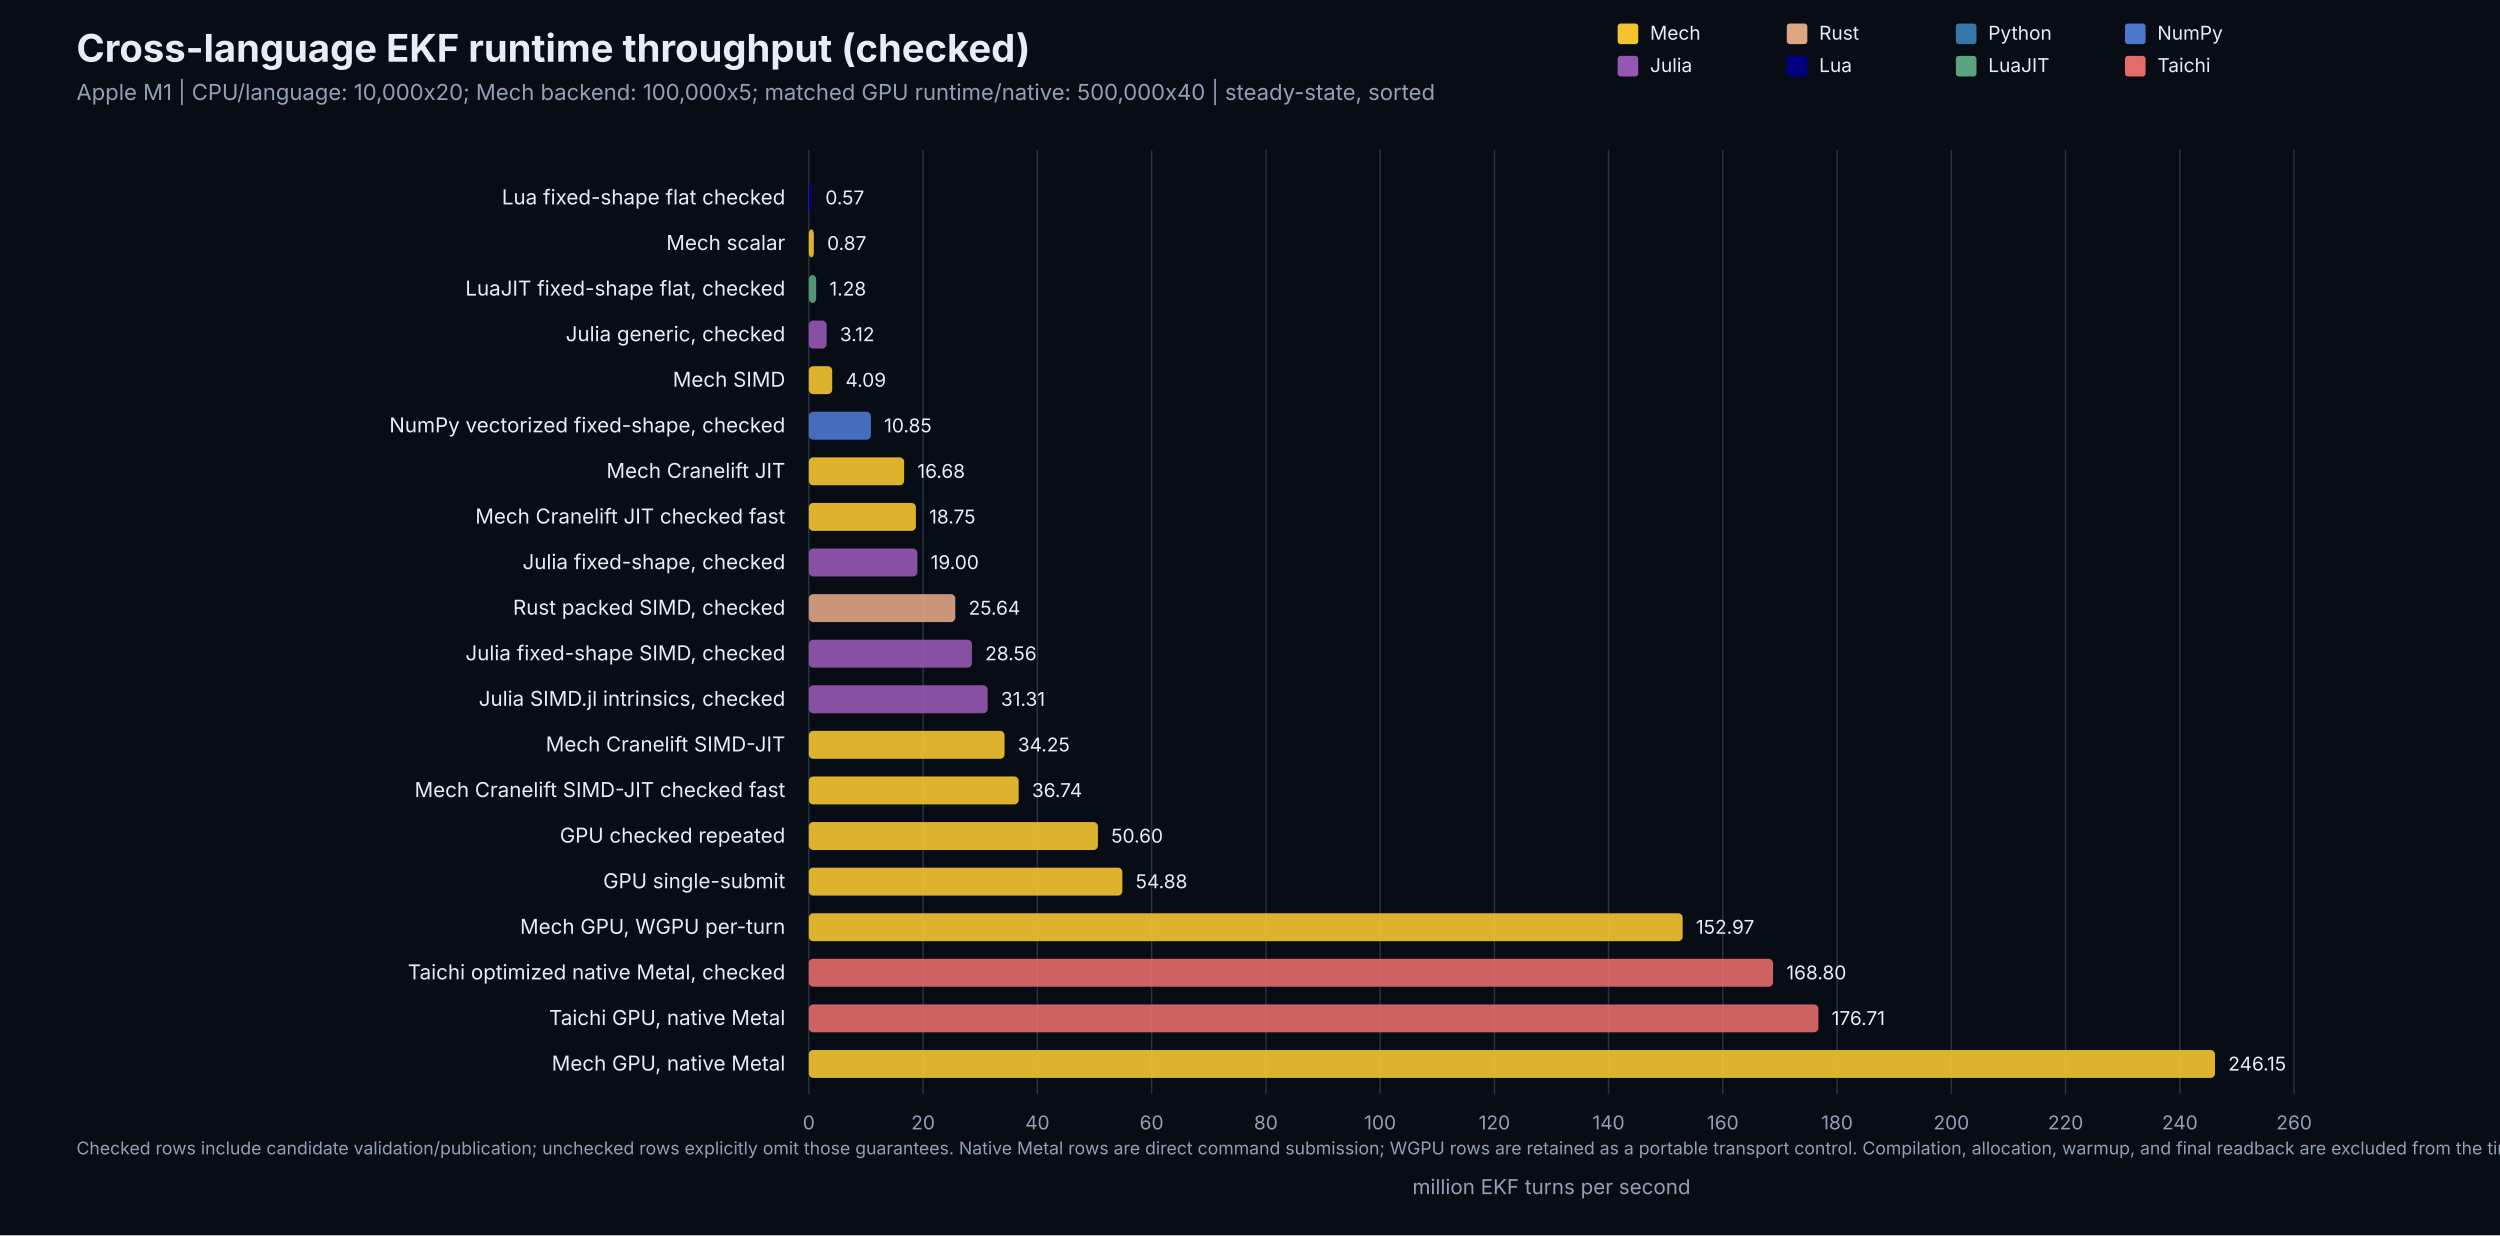
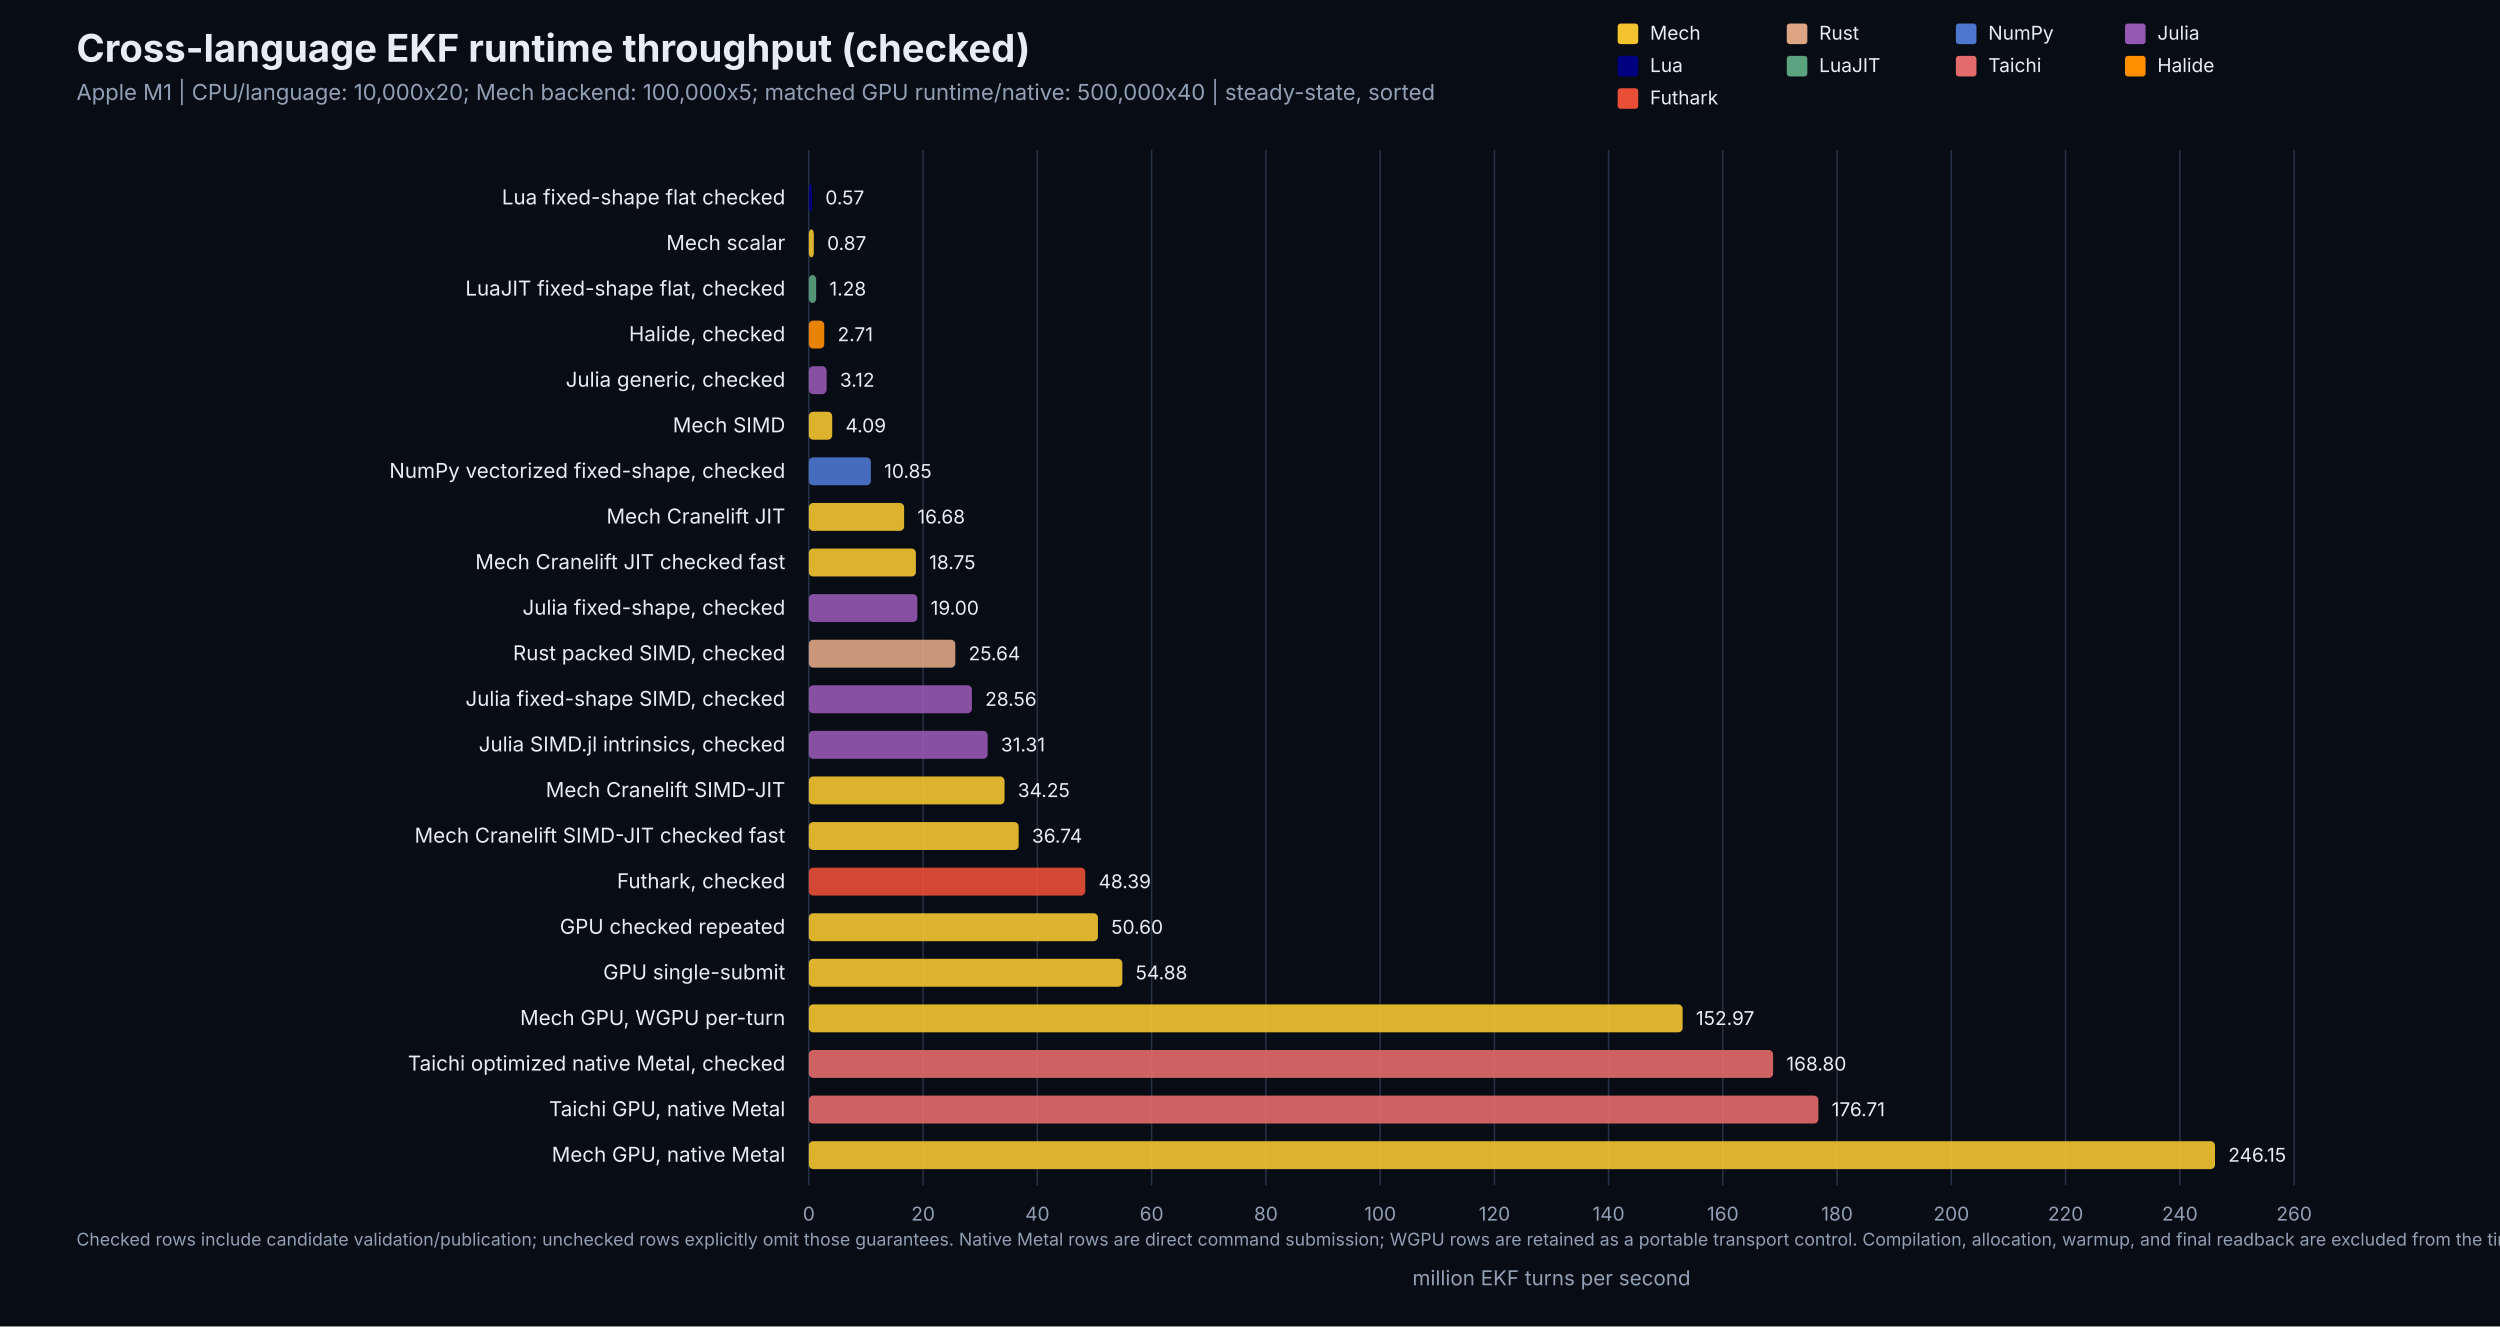
- <svg xmlns="http://www.w3.org/2000/svg" width="1700" height="840" viewBox="0 0 1700 840">
+ <svg xmlns="http://www.w3.org/2000/svg" width="1700" height="902" viewBox="0 0 1700 902">
  <rect width="100%" height="100%" fill="#080c14" />
  <style>text{font-family:-apple-system,BlinkMacSystemFont,"Segoe UI",sans-serif;fill:#e8edf5} .muted{fill:#91a0b5} .grid{stroke:#263246;stroke-width:1} .axis{fill:#91a0b5;font-size:13px} .label{font-size:14px} .value{font-size:13px;font-variant-numeric:tabular-nums}</style>
  <text x="52" y="42" font-size="26" font-weight="700">Cross-language EKF runtime throughput (checked)</text>
  <text x="52" y="68" class="muted" font-size="15">Apple M1 | CPU/language: 10,000x20; Mech backend: 100,000x5; matched GPU runtime/native: 500,000x40 | steady-state, sorted</text>
-   <line x1="550.0" y1="102" x2="550.0" y2="744" class="grid" />
-   <text x="550.0" y="768" text-anchor="middle" class="axis">0</text>
-   <line x1="627.7" y1="102" x2="627.7" y2="744" class="grid" />
-   <text x="627.7" y="768" text-anchor="middle" class="axis">20</text>
-   <line x1="705.4" y1="102" x2="705.4" y2="744" class="grid" />
-   <text x="705.4" y="768" text-anchor="middle" class="axis">40</text>
-   <line x1="783.1" y1="102" x2="783.1" y2="744" class="grid" />
-   <text x="783.1" y="768" text-anchor="middle" class="axis">60</text>
-   <line x1="860.8" y1="102" x2="860.8" y2="744" class="grid" />
-   <text x="860.8" y="768" text-anchor="middle" class="axis">80</text>
-   <line x1="938.5" y1="102" x2="938.5" y2="744" class="grid" />
-   <text x="938.5" y="768" text-anchor="middle" class="axis">100</text>
-   <line x1="1016.2" y1="102" x2="1016.2" y2="744" class="grid" />
-   <text x="1016.2" y="768" text-anchor="middle" class="axis">120</text>
-   <line x1="1093.8" y1="102" x2="1093.8" y2="744" class="grid" />
-   <text x="1093.8" y="768" text-anchor="middle" class="axis">140</text>
-   <line x1="1171.5" y1="102" x2="1171.5" y2="744" class="grid" />
-   <text x="1171.5" y="768" text-anchor="middle" class="axis">160</text>
-   <line x1="1249.2" y1="102" x2="1249.2" y2="744" class="grid" />
-   <text x="1249.2" y="768" text-anchor="middle" class="axis">180</text>
-   <line x1="1326.9" y1="102" x2="1326.9" y2="744" class="grid" />
-   <text x="1326.9" y="768" text-anchor="middle" class="axis">200</text>
-   <line x1="1404.6" y1="102" x2="1404.6" y2="744" class="grid" />
-   <text x="1404.6" y="768" text-anchor="middle" class="axis">220</text>
-   <line x1="1482.3" y1="102" x2="1482.3" y2="744" class="grid" />
-   <text x="1482.3" y="768" text-anchor="middle" class="axis">240</text>
-   <line x1="1560.0" y1="102" x2="1560.0" y2="744" class="grid" />
-   <text x="1560.0" y="768" text-anchor="middle" class="axis">260</text>
-   <text x="1055.0" y="812" text-anchor="middle" class="muted" font-size="14">million EKF turns per second</text>
+   <line x1="550.0" y1="102" x2="550.0" y2="806" class="grid" />
+   <text x="550.0" y="830" text-anchor="middle" class="axis">0</text>
+   <line x1="627.7" y1="102" x2="627.7" y2="806" class="grid" />
+   <text x="627.7" y="830" text-anchor="middle" class="axis">20</text>
+   <line x1="705.4" y1="102" x2="705.4" y2="806" class="grid" />
+   <text x="705.4" y="830" text-anchor="middle" class="axis">40</text>
+   <line x1="783.1" y1="102" x2="783.1" y2="806" class="grid" />
+   <text x="783.1" y="830" text-anchor="middle" class="axis">60</text>
+   <line x1="860.8" y1="102" x2="860.8" y2="806" class="grid" />
+   <text x="860.8" y="830" text-anchor="middle" class="axis">80</text>
+   <line x1="938.5" y1="102" x2="938.5" y2="806" class="grid" />
+   <text x="938.5" y="830" text-anchor="middle" class="axis">100</text>
+   <line x1="1016.2" y1="102" x2="1016.2" y2="806" class="grid" />
+   <text x="1016.2" y="830" text-anchor="middle" class="axis">120</text>
+   <line x1="1093.8" y1="102" x2="1093.8" y2="806" class="grid" />
+   <text x="1093.8" y="830" text-anchor="middle" class="axis">140</text>
+   <line x1="1171.5" y1="102" x2="1171.5" y2="806" class="grid" />
+   <text x="1171.5" y="830" text-anchor="middle" class="axis">160</text>
+   <line x1="1249.2" y1="102" x2="1249.2" y2="806" class="grid" />
+   <text x="1249.2" y="830" text-anchor="middle" class="axis">180</text>
+   <line x1="1326.9" y1="102" x2="1326.9" y2="806" class="grid" />
+   <text x="1326.9" y="830" text-anchor="middle" class="axis">200</text>
+   <line x1="1404.6" y1="102" x2="1404.6" y2="806" class="grid" />
+   <text x="1404.6" y="830" text-anchor="middle" class="axis">220</text>
+   <line x1="1482.3" y1="102" x2="1482.3" y2="806" class="grid" />
+   <text x="1482.3" y="830" text-anchor="middle" class="axis">240</text>
+   <line x1="1560.0" y1="102" x2="1560.0" y2="806" class="grid" />
+   <text x="1560.0" y="830" text-anchor="middle" class="axis">260</text>
+   <text x="1055.0" y="874" text-anchor="middle" class="muted" font-size="14">million EKF turns per second</text>
  <rect x="1100" y="16" width="14" height="14" rx="2" fill="#f4c430" />
  <text x="1122" y="27" font-size="13">Mech</text>
  <rect x="1215" y="16" width="14" height="14" rx="2" fill="#dea584" />
  <text x="1237" y="27" font-size="13">Rust</text>
-   <rect x="1330" y="16" width="14" height="14" rx="2" fill="#3776ab" />
-   <text x="1352" y="27" font-size="13">Python</text>
-   <rect x="1445" y="16" width="14" height="14" rx="2" fill="#4d77cf" />
-   <text x="1467" y="27" font-size="13">NumPy</text>
-   <rect x="1100" y="38" width="14" height="14" rx="2" fill="#9558b2" />
-   <text x="1122" y="49" font-size="13">Julia</text>
-   <rect x="1215" y="38" width="14" height="14" rx="2" fill="#000080" />
-   <text x="1237" y="49" font-size="13">Lua</text>
-   <rect x="1330" y="38" width="14" height="14" rx="2" fill="#5ba37f" />
-   <text x="1352" y="49" font-size="13">LuaJIT</text>
-   <rect x="1445" y="38" width="14" height="14" rx="2" fill="#e36b6b" />
-   <text x="1467" y="49" font-size="13">Taichi</text>
+   <rect x="1330" y="16" width="14" height="14" rx="2" fill="#4d77cf" />
+   <text x="1352" y="27" font-size="13">NumPy</text>
+   <rect x="1445" y="16" width="14" height="14" rx="2" fill="#9558b2" />
+   <text x="1467" y="27" font-size="13">Julia</text>
+   <rect x="1100" y="38" width="14" height="14" rx="2" fill="#000080" />
+   <text x="1122" y="49" font-size="13">Lua</text>
+   <rect x="1215" y="38" width="14" height="14" rx="2" fill="#5ba37f" />
+   <text x="1237" y="49" font-size="13">LuaJIT</text>
+   <rect x="1330" y="38" width="14" height="14" rx="2" fill="#e36b6b" />
+   <text x="1352" y="49" font-size="13">Taichi</text>
+   <rect x="1445" y="38" width="14" height="14" rx="2" fill="#ff8f00" />
+   <text x="1467" y="49" font-size="13">Halide</text>
+   <rect x="1100" y="60" width="14" height="14" rx="2" fill="#e94f37" />
+   <text x="1122" y="71" font-size="13">Futhark</text>
  <text x="534" y="139" text-anchor="end" class="label">Lua fixed-shape flat checked</text>
  <rect x="550" y="125" width="2.2" height="19" rx="3" fill="#000080" opacity="0.9" />
  <text x="561.2" y="139" class="value">0.57</text>
  <text x="534" y="170" text-anchor="end" class="label">Mech scalar</text>
  <rect x="550" y="156" width="3.4" height="19" rx="3" fill="#f4c430" opacity="0.9" />
  <text x="562.4" y="170" class="value">0.87</text>
  <text x="534" y="201" text-anchor="end" class="label">LuaJIT fixed-shape flat, checked</text>
  <rect x="550" y="187" width="5.0" height="19" rx="3" fill="#5ba37f" opacity="0.9" />
  <text x="564.0" y="201" class="value">1.28</text>
-   <text x="534" y="232" text-anchor="end" class="label">Julia generic, checked</text>
-   <rect x="550" y="218" width="12.1" height="19" rx="3" fill="#9558b2" opacity="0.9" />
-   <text x="571.1" y="232" class="value">3.12</text>
-   <text x="534" y="263" text-anchor="end" class="label">Mech SIMD</text>
-   <rect x="550" y="249" width="15.9" height="19" rx="3" fill="#f4c430" opacity="0.9" />
-   <text x="574.9" y="263" class="value">4.09</text>
-   <text x="534" y="294" text-anchor="end" class="label">NumPy vectorized fixed-shape, checked</text>
-   <rect x="550" y="280" width="42.2" height="19" rx="3" fill="#4d77cf" opacity="0.9" />
-   <text x="601.2" y="294" class="value">10.85</text>
-   <text x="534" y="325" text-anchor="end" class="label">Mech Cranelift JIT</text>
-   <rect x="550" y="311" width="64.8" height="19" rx="3" fill="#f4c430" opacity="0.9" />
-   <text x="623.8" y="325" class="value">16.68</text>
-   <text x="534" y="356" text-anchor="end" class="label">Mech Cranelift JIT checked fast</text>
-   <rect x="550" y="342" width="72.8" height="19" rx="3" fill="#f4c430" opacity="0.9" />
-   <text x="631.8" y="356" class="value">18.75</text>
-   <text x="534" y="387" text-anchor="end" class="label">Julia fixed-shape, checked</text>
-   <rect x="550" y="373" width="73.8" height="19" rx="3" fill="#9558b2" opacity="0.9" />
-   <text x="632.8" y="387" class="value">19.00</text>
-   <text x="534" y="418" text-anchor="end" class="label">Rust packed SIMD, checked</text>
-   <rect x="550" y="404" width="99.6" height="19" rx="3" fill="#dea584" opacity="0.9" />
-   <text x="658.6" y="418" class="value">25.64</text>
-   <text x="534" y="449" text-anchor="end" class="label">Julia fixed-shape SIMD, checked</text>
-   <rect x="550" y="435" width="110.9" height="19" rx="3" fill="#9558b2" opacity="0.9" />
-   <text x="669.9" y="449" class="value">28.56</text>
-   <text x="534" y="480" text-anchor="end" class="label">Julia SIMD.jl intrinsics, checked</text>
-   <rect x="550" y="466" width="121.6" height="19" rx="3" fill="#9558b2" opacity="0.9" />
-   <text x="680.6" y="480" class="value">31.31</text>
-   <text x="534" y="511" text-anchor="end" class="label">Mech Cranelift SIMD-JIT</text>
-   <rect x="550" y="497" width="133.1" height="19" rx="3" fill="#f4c430" opacity="0.9" />
-   <text x="692.1" y="511" class="value">34.25</text>
-   <text x="534" y="542" text-anchor="end" class="label">Mech Cranelift SIMD-JIT checked fast</text>
-   <rect x="550" y="528" width="142.7" height="19" rx="3" fill="#f4c430" opacity="0.9" />
-   <text x="701.7" y="542" class="value">36.74</text>
-   <text x="534" y="573" text-anchor="end" class="label">GPU checked repeated</text>
-   <rect x="550" y="559" width="196.6" height="19" rx="3" fill="#f4c430" opacity="0.9" />
-   <text x="755.6" y="573" class="value">50.60</text>
-   <text x="534" y="604" text-anchor="end" class="label">GPU single-submit</text>
-   <rect x="550" y="590" width="213.2" height="19" rx="3" fill="#f4c430" opacity="0.9" />
-   <text x="772.2" y="604" class="value">54.88</text>
-   <text x="534" y="635" text-anchor="end" class="label">Mech GPU, WGPU per-turn</text>
-   <rect x="550" y="621" width="594.2" height="19" rx="3" fill="#f4c430" opacity="0.9" />
-   <text x="1153.2" y="635" class="value">152.97</text>
-   <text x="534" y="666" text-anchor="end" class="label">Taichi optimized native Metal, checked</text>
-   <rect x="550" y="652" width="655.7" height="19" rx="3" fill="#e36b6b" opacity="0.9" />
-   <text x="1214.7" y="666" class="value">168.80</text>
-   <text x="534" y="697" text-anchor="end" class="label">Taichi GPU, native Metal</text>
-   <rect x="550" y="683" width="686.5" height="19" rx="3" fill="#e36b6b" opacity="0.9" />
-   <text x="1245.5" y="697" class="value">176.71</text>
-   <text x="534" y="728" text-anchor="end" class="label">Mech GPU, native Metal</text>
-   <rect x="550" y="714" width="956.2" height="19" rx="3" fill="#f4c430" opacity="0.9" />
-   <text x="1515.2" y="728" class="value">246.15</text>
-   <text x="52" y="785" class="muted" font-size="12">Checked rows include candidate validation/publication; unchecked rows explicitly omit those guarantees. Native Metal rows are direct command submission; WGPU rows are retained as a portable transport control. Compilation, allocation, warmup, and final readback are excluded from the timed region.</text>
+   <text x="534" y="232" text-anchor="end" class="label">Halide, checked</text>
+   <rect x="550" y="218" width="10.5" height="19" rx="3" fill="#ff8f00" opacity="0.9" />
+   <text x="569.5" y="232" class="value">2.71</text>
+   <text x="534" y="263" text-anchor="end" class="label">Julia generic, checked</text>
+   <rect x="550" y="249" width="12.1" height="19" rx="3" fill="#9558b2" opacity="0.9" />
+   <text x="571.1" y="263" class="value">3.12</text>
+   <text x="534" y="294" text-anchor="end" class="label">Mech SIMD</text>
+   <rect x="550" y="280" width="15.9" height="19" rx="3" fill="#f4c430" opacity="0.9" />
+   <text x="574.9" y="294" class="value">4.09</text>
+   <text x="534" y="325" text-anchor="end" class="label">NumPy vectorized fixed-shape, checked</text>
+   <rect x="550" y="311" width="42.2" height="19" rx="3" fill="#4d77cf" opacity="0.9" />
+   <text x="601.2" y="325" class="value">10.85</text>
+   <text x="534" y="356" text-anchor="end" class="label">Mech Cranelift JIT</text>
+   <rect x="550" y="342" width="64.8" height="19" rx="3" fill="#f4c430" opacity="0.9" />
+   <text x="623.8" y="356" class="value">16.68</text>
+   <text x="534" y="387" text-anchor="end" class="label">Mech Cranelift JIT checked fast</text>
+   <rect x="550" y="373" width="72.8" height="19" rx="3" fill="#f4c430" opacity="0.9" />
+   <text x="631.8" y="387" class="value">18.75</text>
+   <text x="534" y="418" text-anchor="end" class="label">Julia fixed-shape, checked</text>
+   <rect x="550" y="404" width="73.8" height="19" rx="3" fill="#9558b2" opacity="0.9" />
+   <text x="632.8" y="418" class="value">19.00</text>
+   <text x="534" y="449" text-anchor="end" class="label">Rust packed SIMD, checked</text>
+   <rect x="550" y="435" width="99.6" height="19" rx="3" fill="#dea584" opacity="0.9" />
+   <text x="658.6" y="449" class="value">25.64</text>
+   <text x="534" y="480" text-anchor="end" class="label">Julia fixed-shape SIMD, checked</text>
+   <rect x="550" y="466" width="110.9" height="19" rx="3" fill="#9558b2" opacity="0.9" />
+   <text x="669.9" y="480" class="value">28.56</text>
+   <text x="534" y="511" text-anchor="end" class="label">Julia SIMD.jl intrinsics, checked</text>
+   <rect x="550" y="497" width="121.6" height="19" rx="3" fill="#9558b2" opacity="0.9" />
+   <text x="680.6" y="511" class="value">31.31</text>
+   <text x="534" y="542" text-anchor="end" class="label">Mech Cranelift SIMD-JIT</text>
+   <rect x="550" y="528" width="133.1" height="19" rx="3" fill="#f4c430" opacity="0.9" />
+   <text x="692.1" y="542" class="value">34.25</text>
+   <text x="534" y="573" text-anchor="end" class="label">Mech Cranelift SIMD-JIT checked fast</text>
+   <rect x="550" y="559" width="142.7" height="19" rx="3" fill="#f4c430" opacity="0.9" />
+   <text x="701.7" y="573" class="value">36.74</text>
+   <text x="534" y="604" text-anchor="end" class="label">Futhark, checked</text>
+   <rect x="550" y="590" width="188.0" height="19" rx="3" fill="#e94f37" opacity="0.9" />
+   <text x="747.0" y="604" class="value">48.39</text>
+   <text x="534" y="635" text-anchor="end" class="label">GPU checked repeated</text>
+   <rect x="550" y="621" width="196.6" height="19" rx="3" fill="#f4c430" opacity="0.9" />
+   <text x="755.6" y="635" class="value">50.60</text>
+   <text x="534" y="666" text-anchor="end" class="label">GPU single-submit</text>
+   <rect x="550" y="652" width="213.2" height="19" rx="3" fill="#f4c430" opacity="0.9" />
+   <text x="772.2" y="666" class="value">54.88</text>
+   <text x="534" y="697" text-anchor="end" class="label">Mech GPU, WGPU per-turn</text>
+   <rect x="550" y="683" width="594.2" height="19" rx="3" fill="#f4c430" opacity="0.9" />
+   <text x="1153.2" y="697" class="value">152.97</text>
+   <text x="534" y="728" text-anchor="end" class="label">Taichi optimized native Metal, checked</text>
+   <rect x="550" y="714" width="655.7" height="19" rx="3" fill="#e36b6b" opacity="0.9" />
+   <text x="1214.7" y="728" class="value">168.80</text>
+   <text x="534" y="759" text-anchor="end" class="label">Taichi GPU, native Metal</text>
+   <rect x="550" y="745" width="686.5" height="19" rx="3" fill="#e36b6b" opacity="0.9" />
+   <text x="1245.5" y="759" class="value">176.71</text>
+   <text x="534" y="790" text-anchor="end" class="label">Mech GPU, native Metal</text>
+   <rect x="550" y="776" width="956.2" height="19" rx="3" fill="#f4c430" opacity="0.9" />
+   <text x="1515.2" y="790" class="value">246.15</text>
+   <text x="52" y="847" class="muted" font-size="12">Checked rows include candidate validation/publication; unchecked rows explicitly omit those guarantees. Native Metal rows are direct command submission; WGPU rows are retained as a portable transport control. Compilation, allocation, warmup, and final readback are excluded from the timed region.</text>
</svg>
